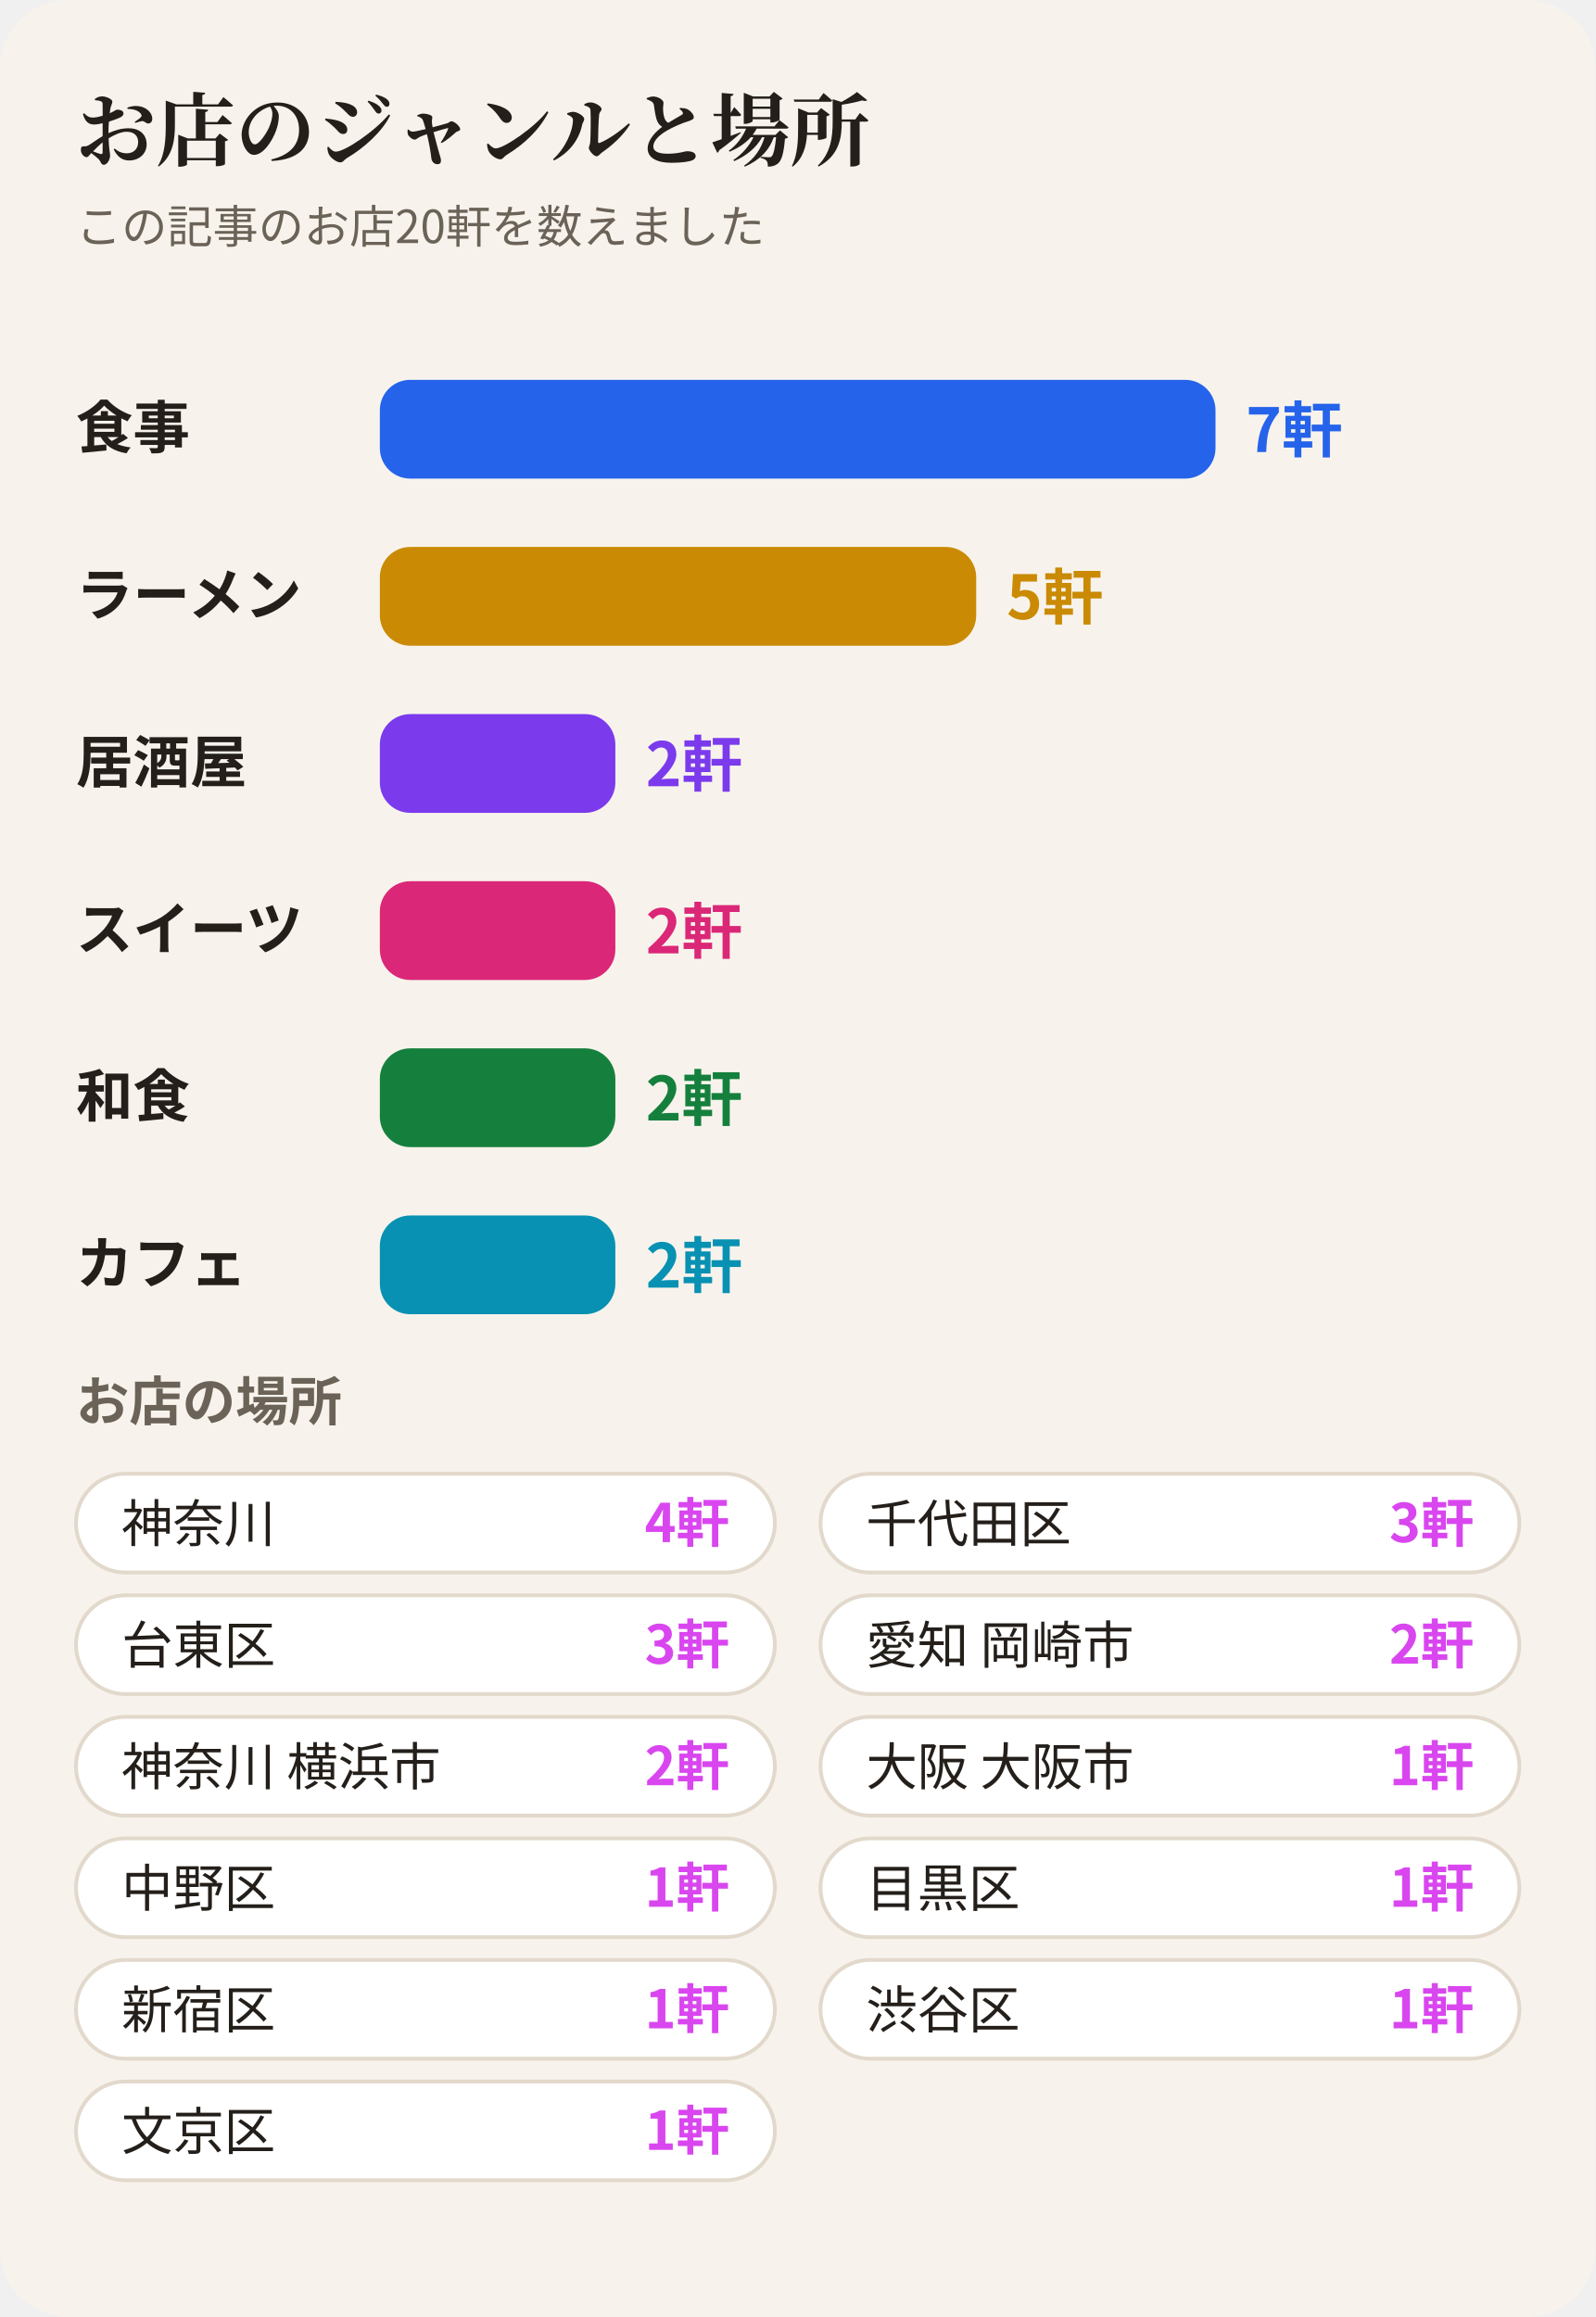
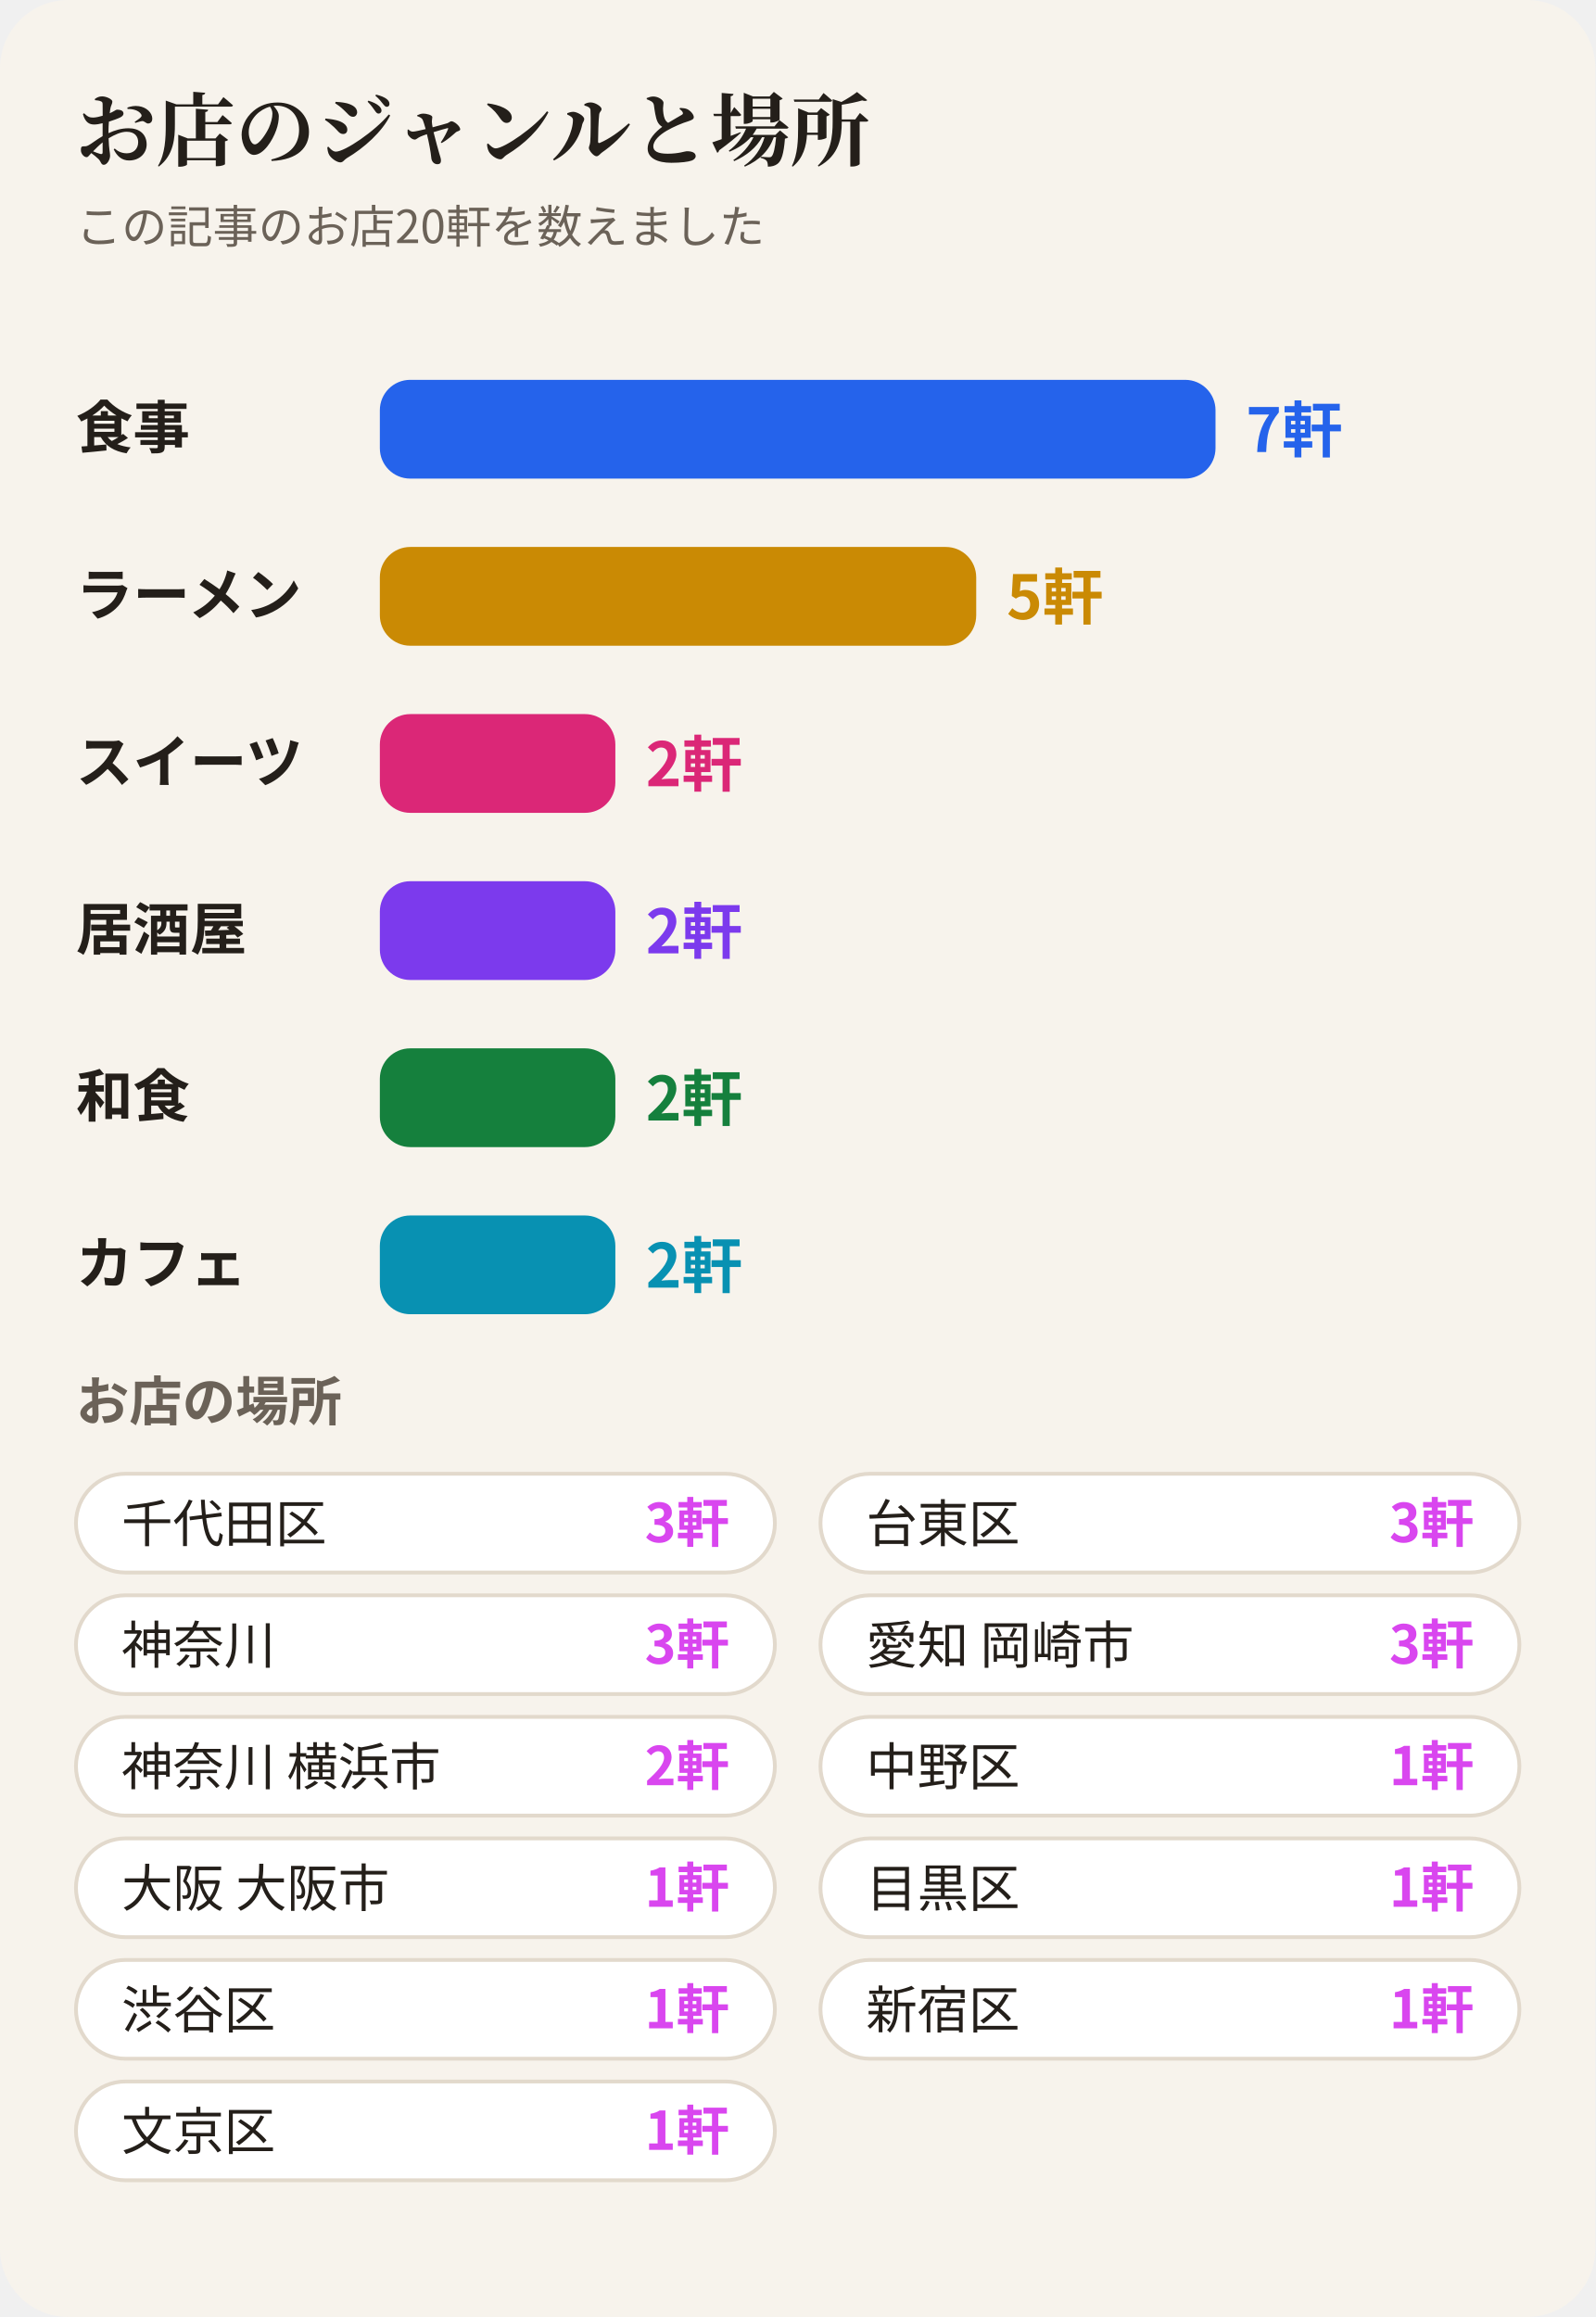
<svg xmlns="http://www.w3.org/2000/svg" viewBox="0 0 420 610" width="420" height="610" font-family="'Hiragino Sans','Noto Sans CJK JP','Noto Sans JP',sans-serif">
  <rect width="420" height="610" rx="18" fill="#F7F3EC" />
  <text x="20" y="42" font-size="21" font-weight="800" fill="#241F1A" font-family="'Hiragino Mincho ProN','Noto Serif CJK JP','Noto Serif JP',serif">お店のジャンルと場所</text>
  <text x="20" y="64" font-size="12" fill="#6B6258">この記事のお店20軒を数えました</text>
  <text x="20" y="118" font-size="15" font-weight="700" fill="#241F1A">食事</text>
  <rect x="100" y="100" width="220" height="26" rx="8" fill="#2563eb" />
  <text x="328" y="119" font-size="16" font-weight="800" fill="#2563eb">7軒</text>
  <text x="20" y="162" font-size="15" font-weight="700" fill="#241F1A">ラーメン</text>
  <rect x="100" y="144" width="157" height="26" rx="8" fill="#ca8a04" />
  <text x="265" y="163" font-size="16" font-weight="800" fill="#ca8a04">5軒</text>
-   <text x="20" y="206" font-size="15" font-weight="700" fill="#241F1A">居酒屋</text>
-   <rect x="100" y="188" width="62" height="26" rx="8" fill="#7c3aed" />
-   <text x="170" y="207" font-size="16" font-weight="800" fill="#7c3aed">2軒</text>
-   <text x="20" y="250" font-size="15" font-weight="700" fill="#241F1A">スイーツ</text>
-   <rect x="100" y="232" width="62" height="26" rx="8" fill="#db2777" />
-   <text x="170" y="251" font-size="16" font-weight="800" fill="#db2777">2軒</text>
+   <text x="20" y="206" font-size="15" font-weight="700" fill="#241F1A">スイーツ</text>
+   <rect x="100" y="188" width="62" height="26" rx="8" fill="#db2777" />
+   <text x="170" y="207" font-size="16" font-weight="800" fill="#db2777">2軒</text>
+   <text x="20" y="250" font-size="15" font-weight="700" fill="#241F1A">居酒屋</text>
+   <rect x="100" y="232" width="62" height="26" rx="8" fill="#7c3aed" />
+   <text x="170" y="251" font-size="16" font-weight="800" fill="#7c3aed">2軒</text>
  <text x="20" y="294" font-size="15" font-weight="700" fill="#241F1A">和食</text>
  <rect x="100" y="276" width="62" height="26" rx="8" fill="#15803d" />
  <text x="170" y="295" font-size="16" font-weight="800" fill="#15803d">2軒</text>
  <text x="20" y="338" font-size="15" font-weight="700" fill="#241F1A">カフェ</text>
  <rect x="100" y="320" width="62" height="26" rx="8" fill="#0891b2" />
  <text x="170" y="339" font-size="16" font-weight="800" fill="#0891b2">2軒</text>
  <text x="20" y="374" font-size="14" font-weight="700" fill="#6B6258">お店の場所</text>
  <rect x="20" y="388" width="184" height="26" rx="13" fill="#fff" stroke="#E2D9CC" />
-   <text x="32" y="406" font-size="13.5" fill="#241F1A">神奈川</text>
-   <text x="192" y="406" font-size="14" font-weight="800" text-anchor="end" fill="#d946ef">4軒</text>
+   <text x="32" y="406" font-size="13.5" fill="#241F1A">千代田区</text>
+   <text x="192" y="406" font-size="14" font-weight="800" text-anchor="end" fill="#d946ef">3軒</text>
  <rect x="216" y="388" width="184" height="26" rx="13" fill="#fff" stroke="#E2D9CC" />
-   <text x="228" y="406" font-size="13.5" fill="#241F1A">千代田区</text>
+   <text x="228" y="406" font-size="13.5" fill="#241F1A">台東区</text>
  <text x="388" y="406" font-size="14" font-weight="800" text-anchor="end" fill="#d946ef">3軒</text>
  <rect x="20" y="420" width="184" height="26" rx="13" fill="#fff" stroke="#E2D9CC" />
-   <text x="32" y="438" font-size="13.5" fill="#241F1A">台東区</text>
+   <text x="32" y="438" font-size="13.5" fill="#241F1A">神奈川</text>
  <text x="192" y="438" font-size="14" font-weight="800" text-anchor="end" fill="#d946ef">3軒</text>
  <rect x="216" y="420" width="184" height="26" rx="13" fill="#fff" stroke="#E2D9CC" />
  <text x="228" y="438" font-size="13.5" fill="#241F1A">愛知 岡崎市</text>
-   <text x="388" y="438" font-size="14" font-weight="800" text-anchor="end" fill="#d946ef">2軒</text>
+   <text x="388" y="438" font-size="14" font-weight="800" text-anchor="end" fill="#d946ef">3軒</text>
  <rect x="20" y="452" width="184" height="26" rx="13" fill="#fff" stroke="#E2D9CC" />
  <text x="32" y="470" font-size="13.5" fill="#241F1A">神奈川 横浜市</text>
  <text x="192" y="470" font-size="14" font-weight="800" text-anchor="end" fill="#d946ef">2軒</text>
  <rect x="216" y="452" width="184" height="26" rx="13" fill="#fff" stroke="#E2D9CC" />
-   <text x="228" y="470" font-size="13.5" fill="#241F1A">大阪 大阪市</text>
+   <text x="228" y="470" font-size="13.5" fill="#241F1A">中野区</text>
  <text x="388" y="470" font-size="14" font-weight="800" text-anchor="end" fill="#d946ef">1軒</text>
  <rect x="20" y="484" width="184" height="26" rx="13" fill="#fff" stroke="#E2D9CC" />
-   <text x="32" y="502" font-size="13.5" fill="#241F1A">中野区</text>
+   <text x="32" y="502" font-size="13.5" fill="#241F1A">大阪 大阪市</text>
  <text x="192" y="502" font-size="14" font-weight="800" text-anchor="end" fill="#d946ef">1軒</text>
  <rect x="216" y="484" width="184" height="26" rx="13" fill="#fff" stroke="#E2D9CC" />
  <text x="228" y="502" font-size="13.5" fill="#241F1A">目黒区</text>
  <text x="388" y="502" font-size="14" font-weight="800" text-anchor="end" fill="#d946ef">1軒</text>
  <rect x="20" y="516" width="184" height="26" rx="13" fill="#fff" stroke="#E2D9CC" />
-   <text x="32" y="534" font-size="13.5" fill="#241F1A">新宿区</text>
+   <text x="32" y="534" font-size="13.5" fill="#241F1A">渋谷区</text>
  <text x="192" y="534" font-size="14" font-weight="800" text-anchor="end" fill="#d946ef">1軒</text>
  <rect x="216" y="516" width="184" height="26" rx="13" fill="#fff" stroke="#E2D9CC" />
-   <text x="228" y="534" font-size="13.5" fill="#241F1A">渋谷区</text>
+   <text x="228" y="534" font-size="13.5" fill="#241F1A">新宿区</text>
  <text x="388" y="534" font-size="14" font-weight="800" text-anchor="end" fill="#d946ef">1軒</text>
  <rect x="20" y="548" width="184" height="26" rx="13" fill="#fff" stroke="#E2D9CC" />
  <text x="32" y="566" font-size="13.5" fill="#241F1A">文京区</text>
  <text x="192" y="566" font-size="14" font-weight="800" text-anchor="end" fill="#d946ef">1軒</text>
</svg>
